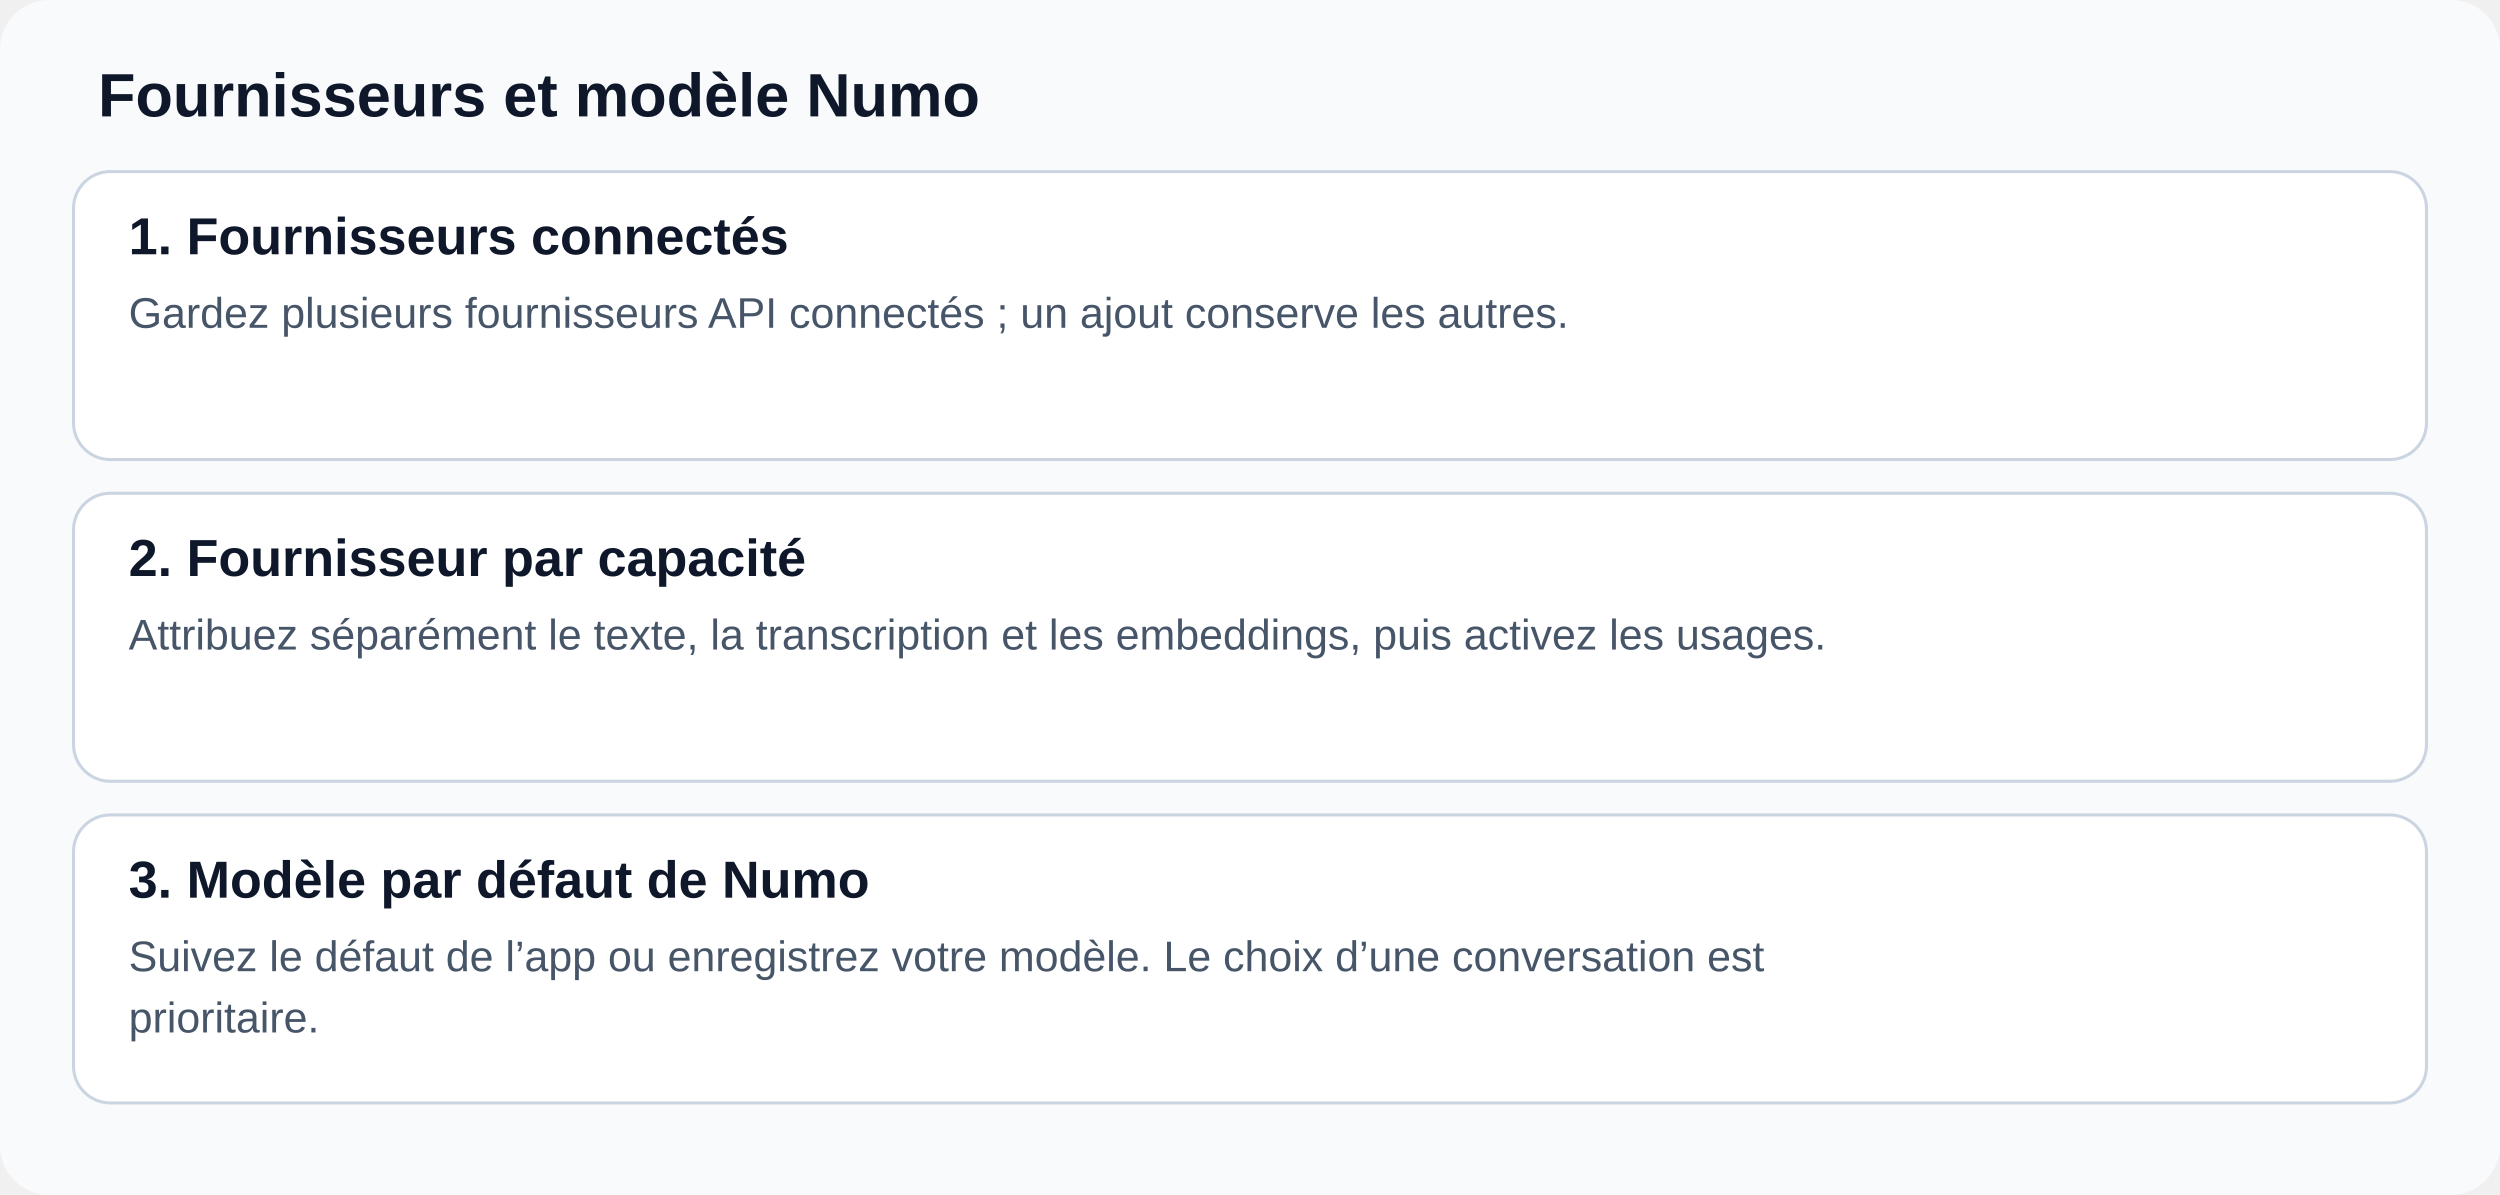
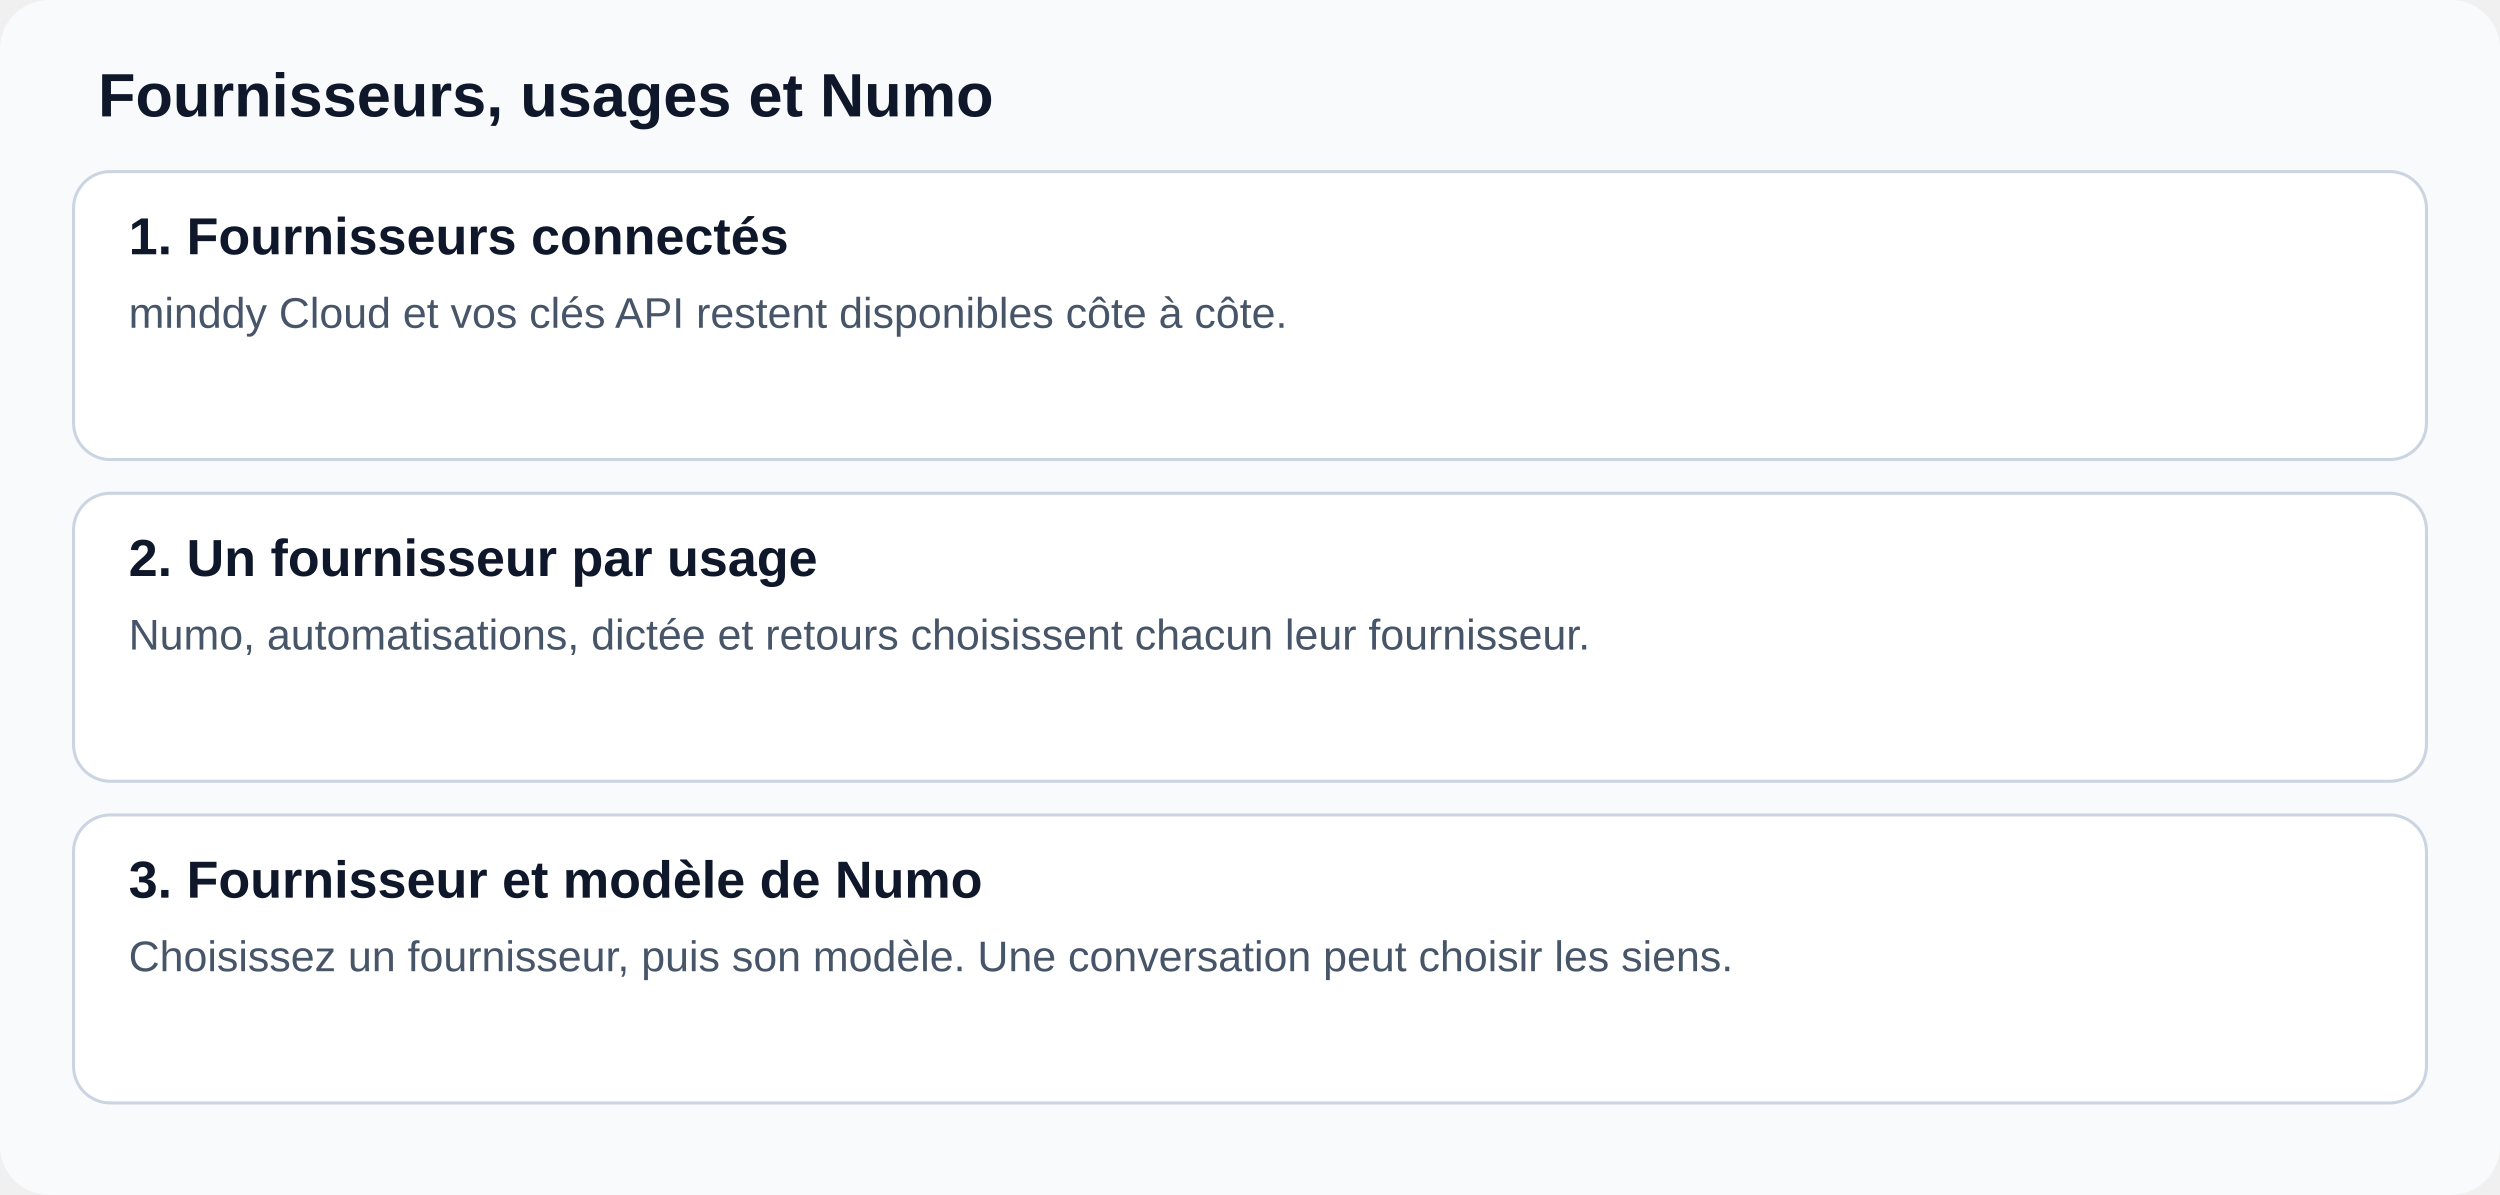
<svg xmlns="http://www.w3.org/2000/svg" width="816" height="390" viewBox="0 0 816 390" role="img" aria-labelledby="title desc">
  <rect width="816" height="390" rx="16" fill="#f8fafc" />
-   <text x="32" y="38" font-family="Arial,sans-serif" font-size="20" font-weight="bold" fill="#0f172a">Fournisseurs et modèle Numo</text>
+   <text x="32" y="38" font-family="Arial,sans-serif" font-size="20" font-weight="bold" fill="#0f172a">Fournisseurs, usages et Numo</text>
  <rect x="24" y="56" width="768" height="94" rx="12" fill="#fff" stroke="#cbd5e1" />
  <text x="42" y="83" font-family="Arial,sans-serif" font-size="17" font-weight="bold" fill="#0f172a">1. Fournisseurs connectés</text>
-   <text x="42" y="107" font-family="Arial,sans-serif" font-size="14" fill="#475569">Gardez plusieurs fournisseurs API connectés ; un ajout conserve les autres.</text>
+   <text x="42" y="107" font-family="Arial,sans-serif" font-size="14" fill="#475569">minddy Cloud et vos clés API restent disponibles côte à côte.</text>
  <rect x="24" y="161" width="768" height="94" rx="12" fill="#fff" stroke="#cbd5e1" />
-   <text x="42" y="188" font-family="Arial,sans-serif" font-size="17" font-weight="bold" fill="#0f172a">2. Fournisseur par capacité</text>
-   <text x="42" y="212" font-family="Arial,sans-serif" font-size="14" fill="#475569">Attribuez séparément le texte, la transcription et les embeddings, puis activez les usages.</text>
+   <text x="42" y="188" font-family="Arial,sans-serif" font-size="17" font-weight="bold" fill="#0f172a">2. Un fournisseur par usage</text>
+   <text x="42" y="212" font-family="Arial,sans-serif" font-size="14" fill="#475569">Numo, automatisations, dictée et retours choisissent chacun leur fournisseur.</text>
  <rect x="24" y="266" width="768" height="94" rx="12" fill="#fff" stroke="#cbd5e1" />
-   <text x="42" y="293" font-family="Arial,sans-serif" font-size="17" font-weight="bold" fill="#0f172a">3. Modèle par défaut de Numo</text>
-   <text x="42" y="317" font-family="Arial,sans-serif" font-size="14" fill="#475569">Suivez le défaut de l’app ou enregistrez votre modèle. Le choix d’une conversation est</text>
-   <text x="42" y="337" font-family="Arial,sans-serif" font-size="14" fill="#475569">prioritaire.</text>
+   <text x="42" y="293" font-family="Arial,sans-serif" font-size="17" font-weight="bold" fill="#0f172a">3. Fournisseur et modèle de Numo</text>
+   <text x="42" y="317" font-family="Arial,sans-serif" font-size="14" fill="#475569">Choisissez un fournisseur, puis son modèle. Une conversation peut choisir les siens.</text>
</svg>
